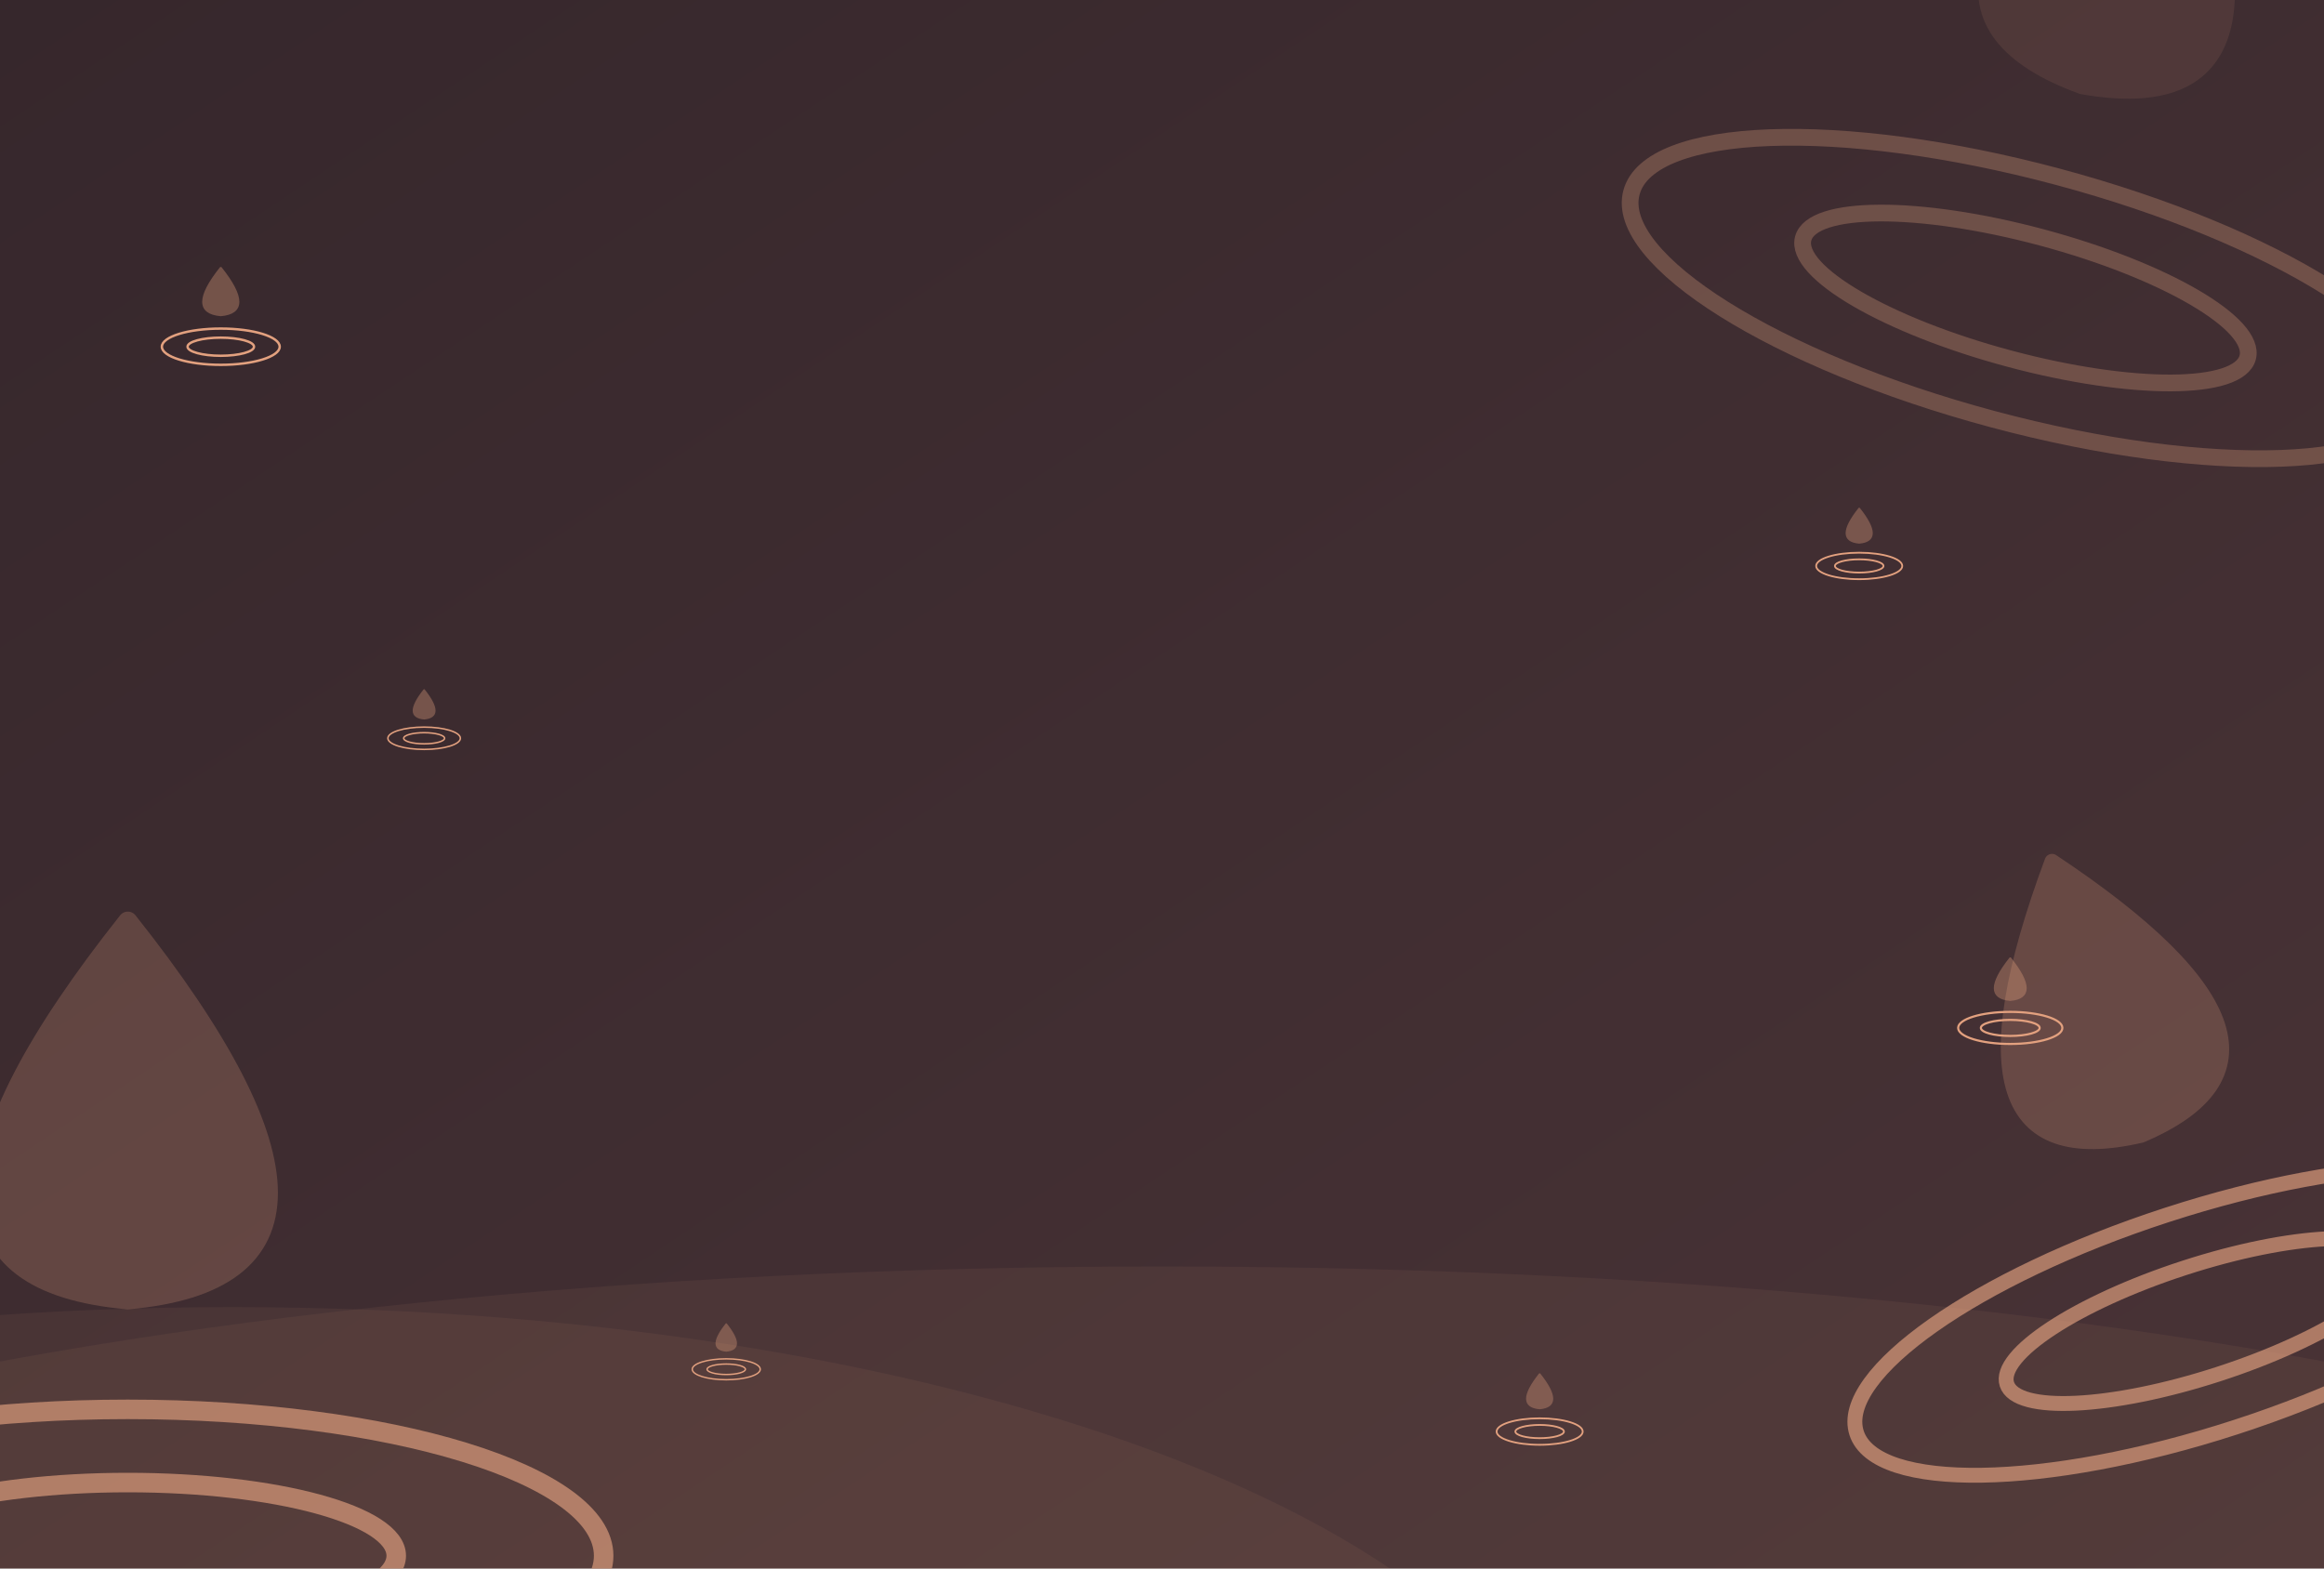
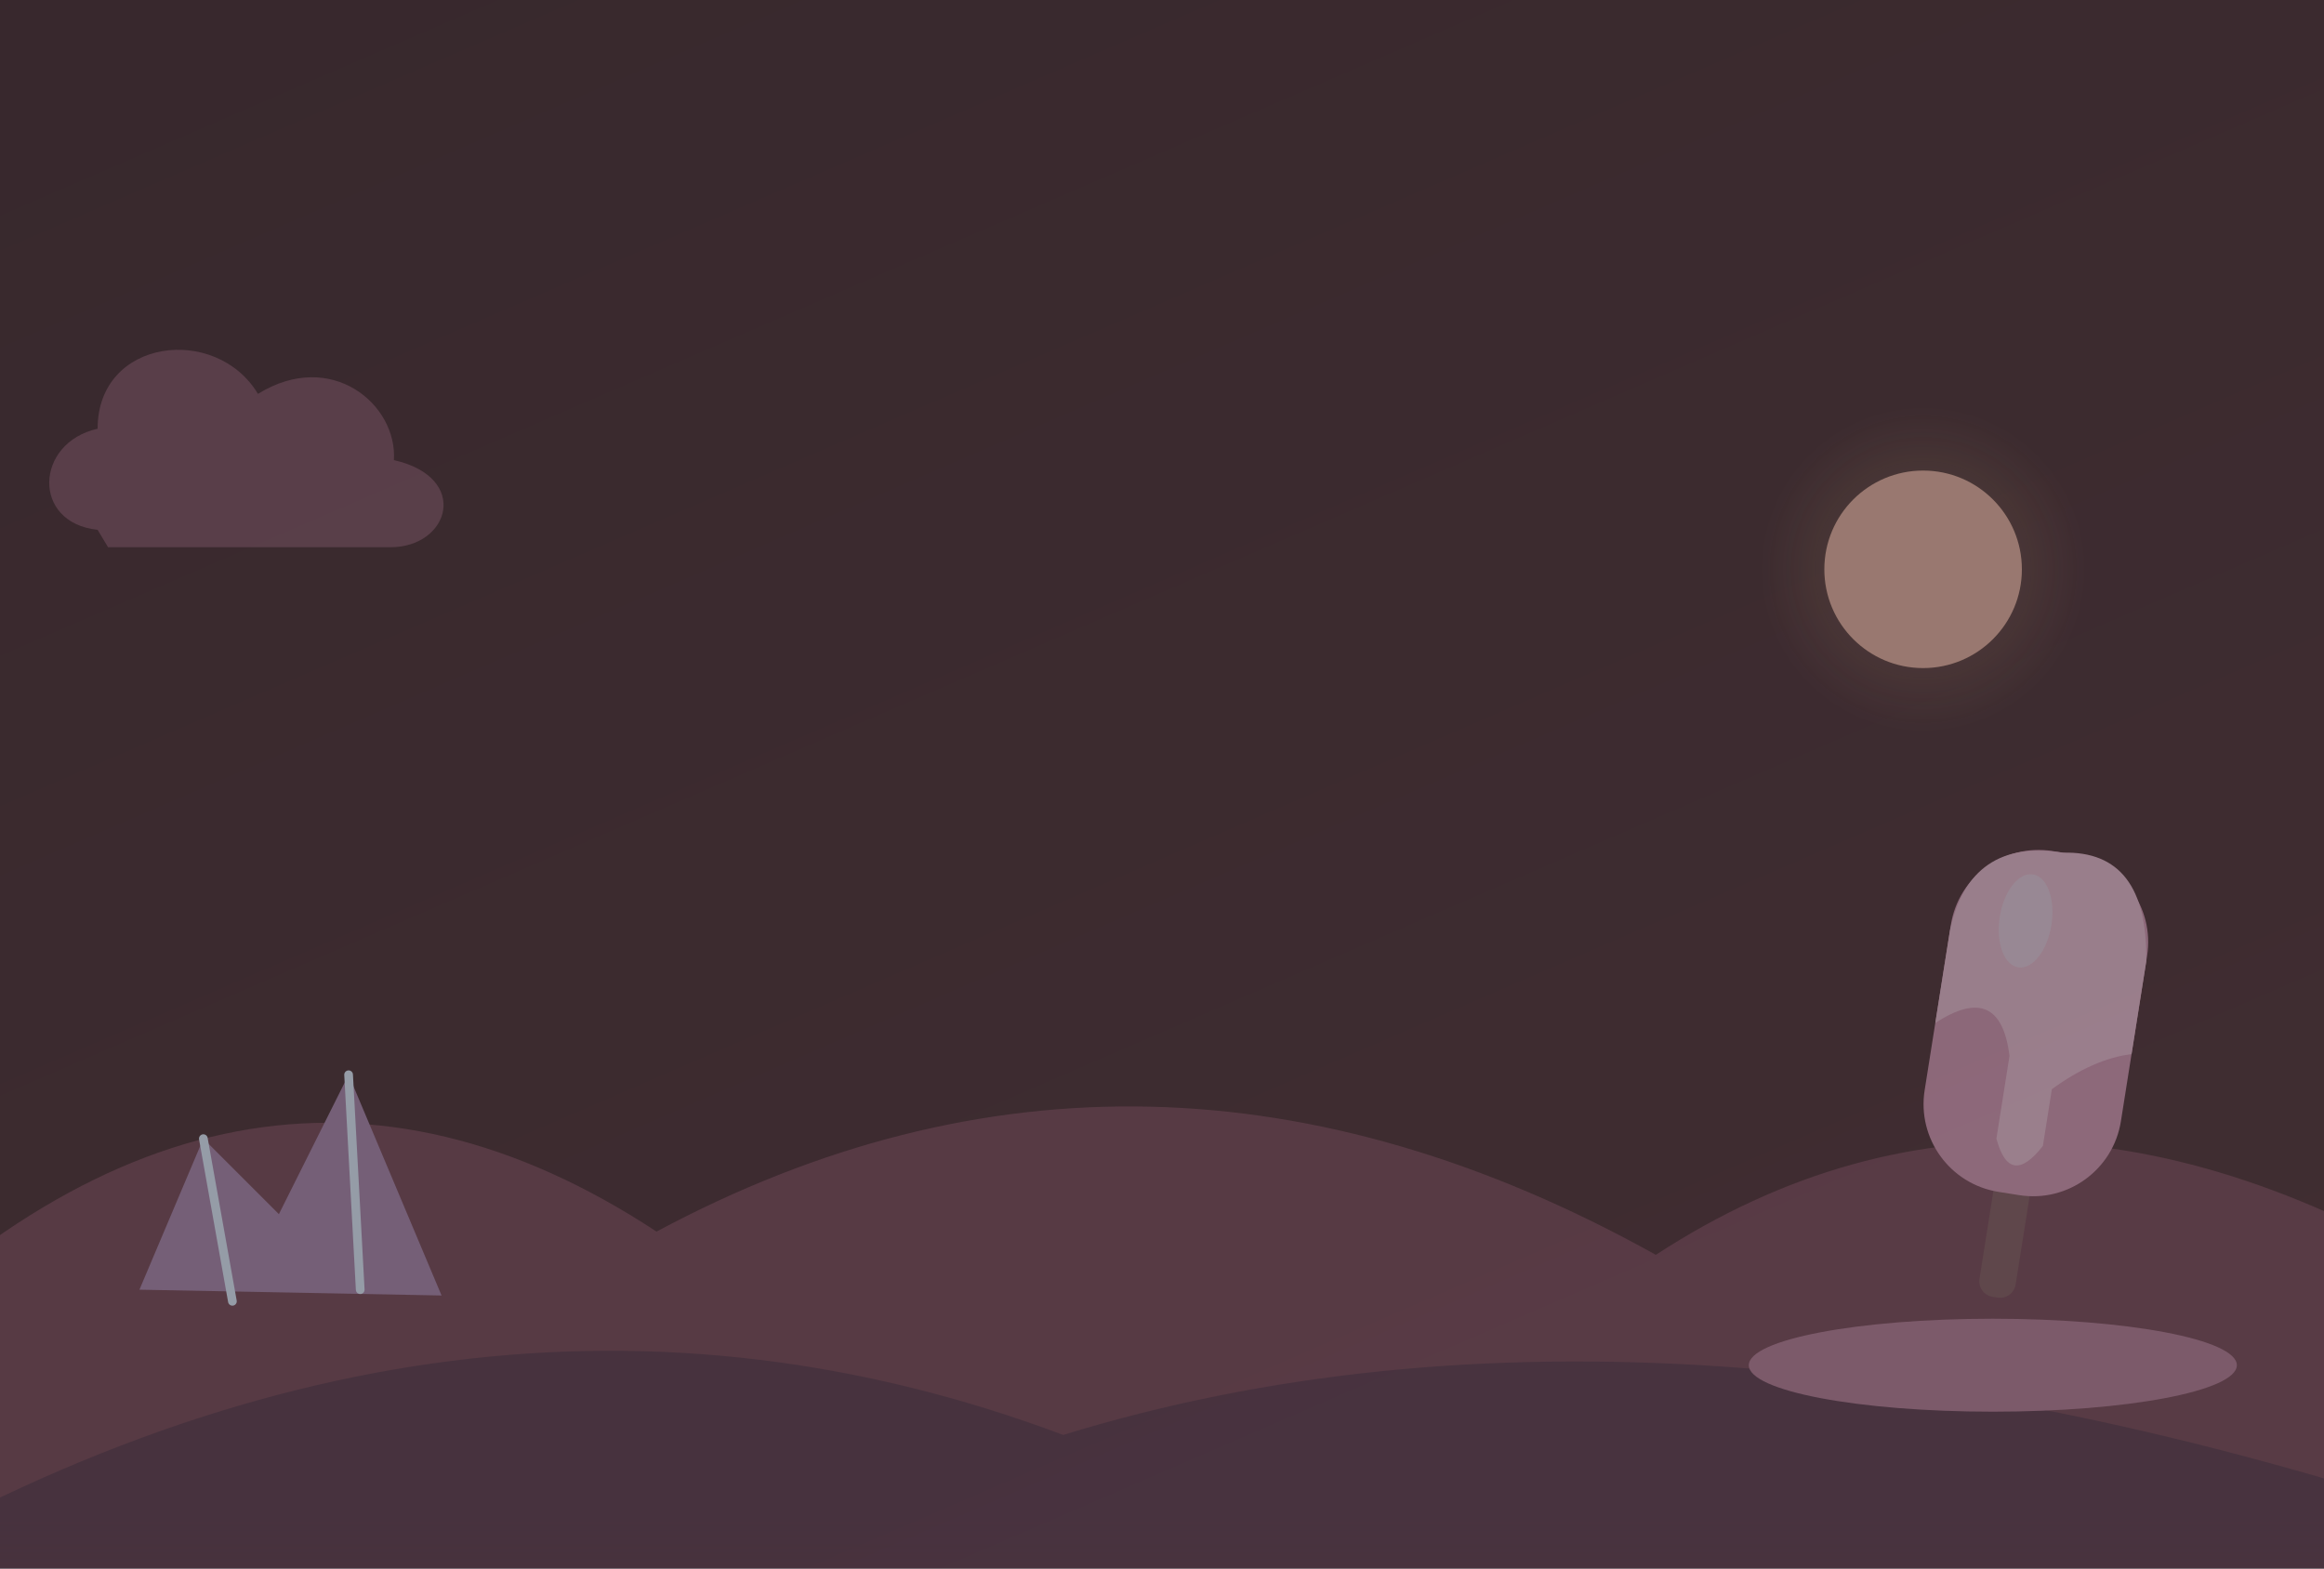
- <svg xmlns="http://www.w3.org/2000/svg" viewBox="0 0 400 270" preserveAspectRatio="xMidYMid slice" fill="none" stroke="currentColor" stroke-width="1.6" stroke-linecap="round" stroke-linejoin="round" color="rgb(227, 161, 127)">
+ <svg xmlns="http://www.w3.org/2000/svg" viewBox="0 70 400 270" preserveAspectRatio="xMidYMid slice" aria-hidden="true" color="">
  <defs>
-     <linearGradient id="scene-backdrop" x2="1" y2="1">
+     <linearGradient id="world-_r_d_-melting-n-base" x2=".2" y2="1">
      <stop stop-color="#36272c" />
      <stop offset="1" stop-color="#493336" />
    </linearGradient>
+     <radialGradient id="world-_r_d_-melting-n-glow">
+       <stop stop-color="#e4bf85" stop-opacity="0.24" />
+       <stop offset="1" stop-color="#e4bf85" stop-opacity="0" />
+     </radialGradient>
+     <radialGradient id="world-_r_d_-melting-n-shadow">
+       <stop stop-color="#e3a17f" stop-opacity=".2" />
+       <stop offset="1" stop-color="#e3a17f" stop-opacity="0" />
+     </radialGradient>
+     <linearGradient id="world-_r_d_-melting-n-quiet" x2="0" y2="1">
+       <stop stop-color="#493336" stop-opacity="0" />
+       <stop offset=".18" stop-color="#493336" stop-opacity=".7" />
+       <stop offset=".7" stop-color="#493336" stop-opacity=".82" />
+       <stop offset="1" stop-color="#493336" stop-opacity="0" />
+     </linearGradient>
  </defs>
-   <rect width="400" height="270" fill="url(#scene-backdrop)" stroke="none" />
-   <defs>
-     <g id="world-_r_d_">
-       <ellipse cy="18" rx="39" ry="12" />
-       <ellipse cy="18" rx="22" ry="6" />
-       <path d="M0-34Q-23-5 0-3Q23-5 0-34Z" fill="currentColor" opacity=".35" />
+   <rect width="400" height="850" fill="url(#world-_r_d_-melting-n-base)" />
+   <g opacity="0.72">
+     <circle cx="331" cy="168" r="28" fill="url(#world-_r_d_-melting-n-glow)" />
+     <circle cx="331" cy="168" r="17" fill="#bd9689" />
+     <g transform="translate(42 154) rotate(0) scale(0.6)">
+       <path d="M-42 12C-61 10-60-13-42-17C-42-43-8-47 4-27C25-40 44-24 43-8C65-3 59 17 42 17H-39Z" fill="#654653" />
    </g>
-   </defs>
-   <ellipse cx="200" cy="298" rx="330" ry="80" fill="currentColor" opacity=".07" stroke="none" />
-   <ellipse cx="40" cy="315" rx="230" ry="90" fill="currentColor" opacity=".07" stroke="none" />
-   <g opacity="0.65">
-     <use href="#world-_r_d_" transform="translate(22 230) scale(2.1)" />
-     <use href="#world-_r_d_" transform="translate(370 200) scale(1.6) rotate(-18)" />
-     <use href="#world-_r_d_" transform="translate(357 20) scale(1.8) rotate(15)" opacity=".45" />
-   </g>
-   <g transform="translate(38 55) scale(0.26)">
-     <g class="series-world-mote" style="animation-delay: 0s; animation-duration: 7s;">
-       <use href="#world-_r_d_" />
+     <path d="M-30 309Q40 234 113 282Q197 237 285 286Q351 243 430 295V850H-30Z" fill="#61404c" />
+     <path d="M-30 344Q79 278 183 317Q287 285 430 334V850H-30Z" fill="#4b3544" />
+     <g transform="translate(349 255) rotate(9) scale(0.9)">
+       <rect x="-3" y="8" width="7" height="35" rx="3" fill="#6b5054" />
+       <rect x="-19" y="-43" width="38" height="66" rx="17" fill="#aa7f96" />
+       <path d="M-19-7Q-8-17-4-3V13Q0 22 5 13V2Q12-5 19-7V-25Q16-46 0-43Q-18-43-19-25Z" fill="#bd9eae" />
+       <ellipse cx="-5" cy="-29" rx="5" ry="9" fill="#b7c7d5" opacity=".35" />
+     </g>
+     <ellipse cx="343" cy="305" rx="42" ry="8" fill="#936b80" />
+     <g transform="translate(47 284) rotate(0) scale(1)">
+       <path d="M-23 8L-12-18L1-5L13-29L29 9Z" fill="#8b7393" />
+       <path d="M-12-18L-7 10M13-29L15 8" fill="none" stroke="#b7c7d5" stroke-width="1.5" stroke-linecap="round" stroke-linejoin="round" />
    </g>
  </g>
-   <g transform="translate(320 94) scale(0.19)">
-     <g class="series-world-mote" style="animation-delay: -1.7s; animation-duration: 8s;">
-       <use href="#world-_r_d_" />
-     </g>
-   </g>
-   <g transform="translate(73 124.2) scale(0.16)">
-     <g class="series-world-mote" style="animation-delay: -3.4s; animation-duration: 9s;">
-       <use href="#world-_r_d_" />
-     </g>
-   </g>
-   <g transform="translate(346 172.8) scale(0.23)">
-     <g class="series-world-mote" style="animation-delay: -5.1s; animation-duration: 7s;">
-       <use href="#world-_r_d_" />
-     </g>
-   </g>
-   <g transform="translate(125 233) scale(0.15)">
-     <g class="series-world-mote" style="animation-delay: -6.8s; animation-duration: 8s;">
-       <use href="#world-_r_d_" />
-     </g>
-   </g>
-   <g transform="translate(265 243) scale(0.19)">
-     <g class="series-world-mote" style="animation-delay: -8.5s; animation-duration: 9s;">
-       <use href="#world-_r_d_" />
-     </g>
+   <rect y="330" width="400" height="390" fill="url(#world-_r_d_-melting-n-quiet)" />
+   <g opacity="0.55">
+     <path d="M-30 736Q79 677 191 730T430 720V850H-30Z" fill="#664651" />
+     <ellipse cx="49" cy="785" rx="83" ry="18" fill="#846070" />
+     <ellipse cx="355" cy="815" rx="93" ry="17" fill="#765268" />
+     <path d="M0 786Q41 775 84 785M311 816Q356 808 392 815" fill="none" stroke="#b7c7d5" stroke-width="2" stroke-linecap="round" stroke-linejoin="round" opacity=".45" />
  </g>
</svg>
